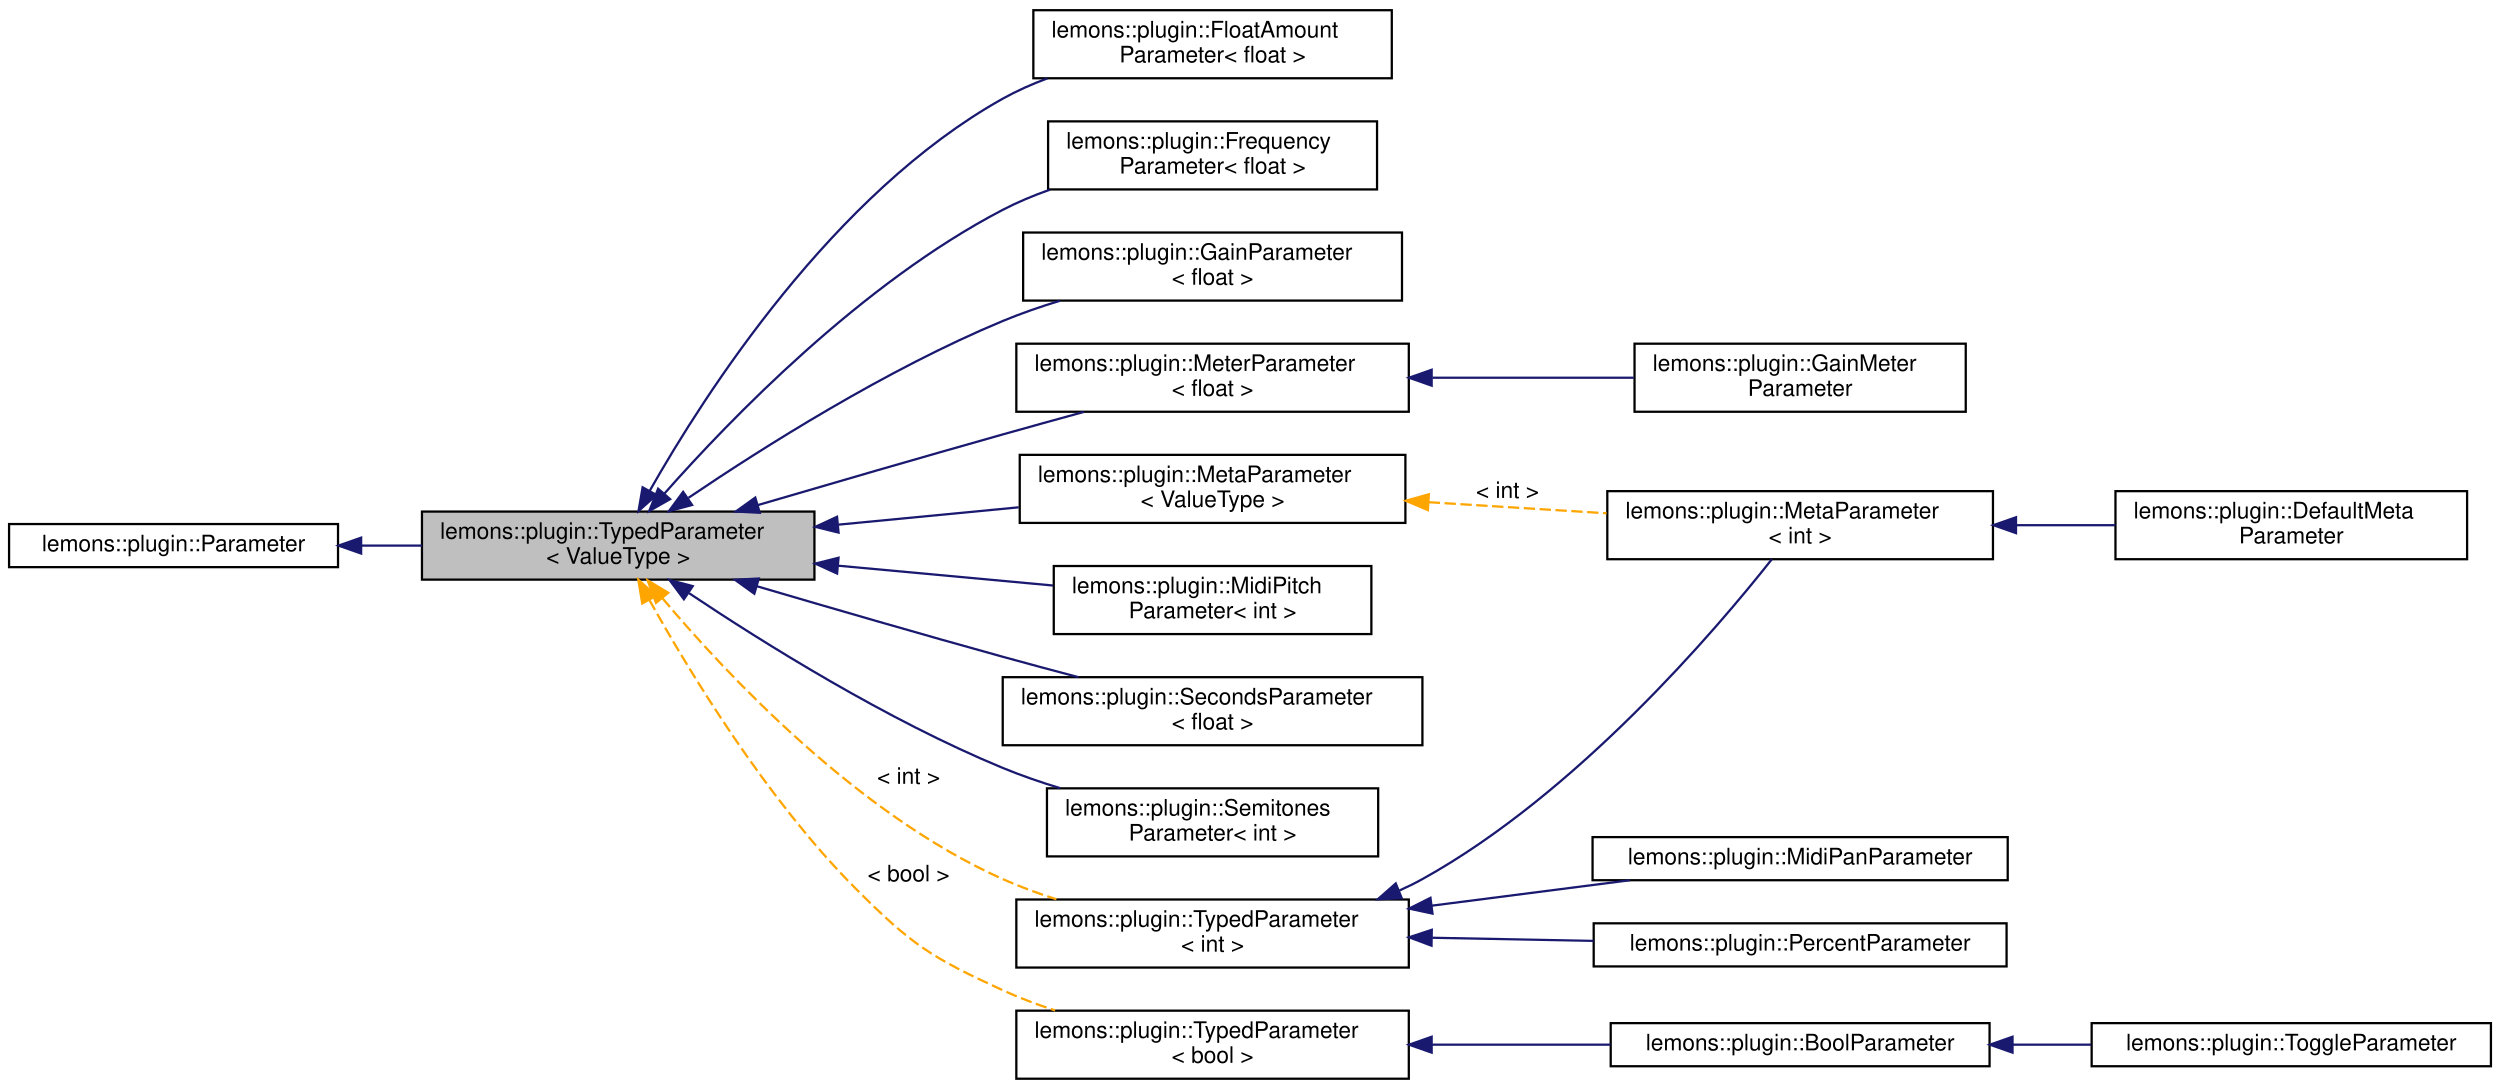
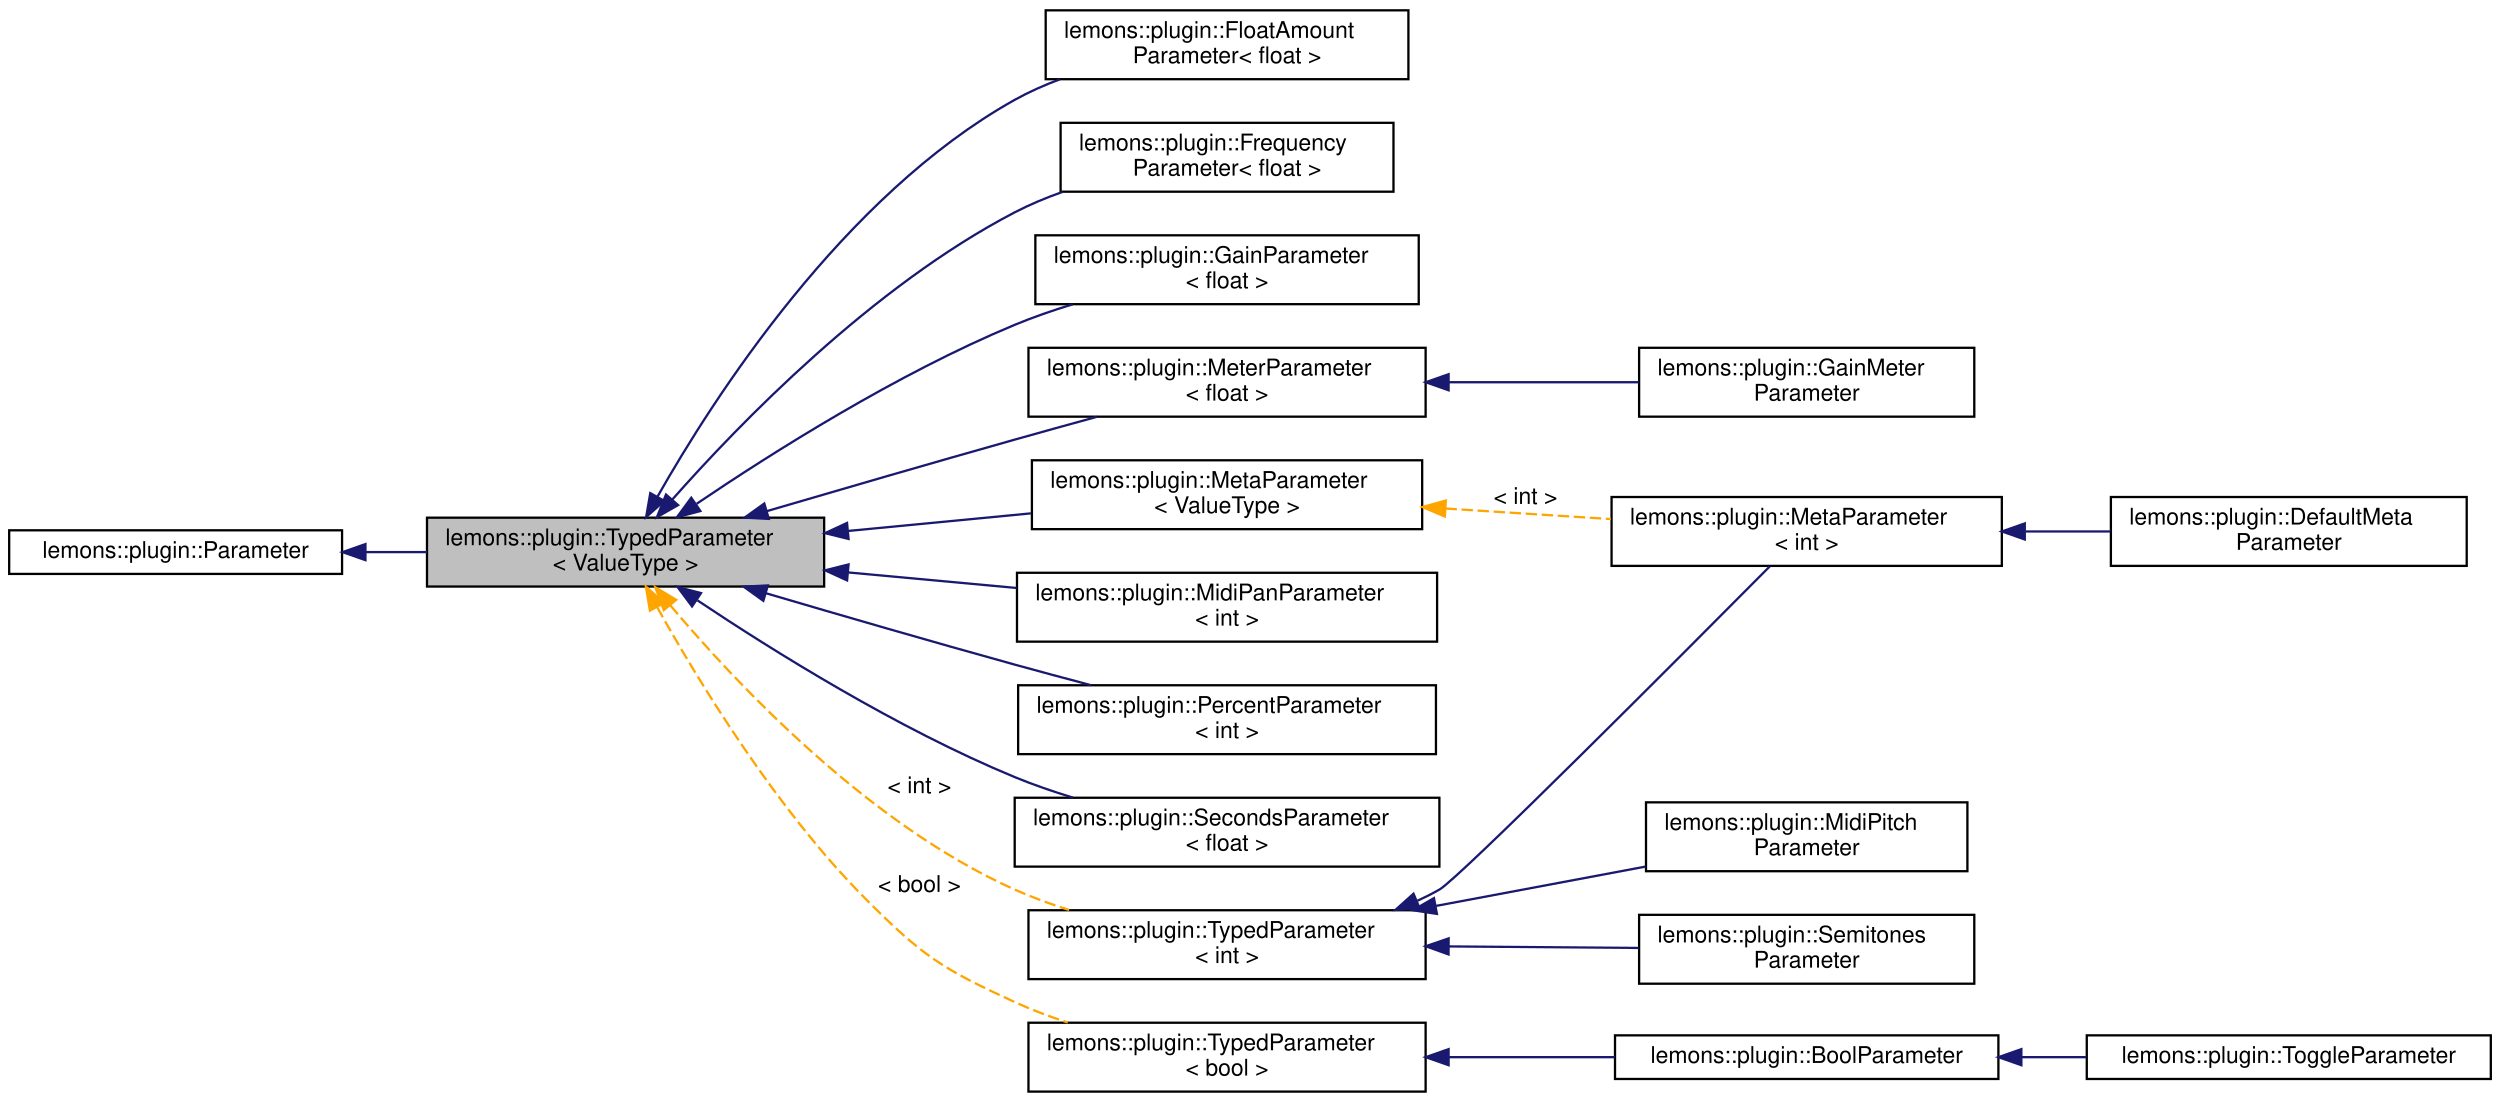
- <svg xmlns="http://www.w3.org/2000/svg" xmlns:xlink="http://www.w3.org/1999/xlink" width="1102pt" height="480pt" viewBox="0.00 0.00 1102.00 480.00">
+ <svg xmlns="http://www.w3.org/2000/svg" xmlns:xlink="http://www.w3.org/1999/xlink" width="1089pt" height="480pt" viewBox="0.00 0.00 1089.00 480.00">
  <g id="graph0" class="graph" transform="scale(1 1) rotate(0) translate(4 476)">
    <g id="node1" class="node">
      <g id="a_node1">
        <a xlink:title="A parameter that can be stored as a type other than a float, but still inherits from my Parameter bas...">
          <polygon fill="#bfbfbf" stroke="black" points="182,-220.5 182,-250.5 355,-250.5 355,-220.5 182,-220.5" />
          <text text-anchor="start" x="190" y="-238.5" font-family="Helvetica,sans-Serif" font-size="10.00">lemons::plugin::TypedParameter</text>
          <text text-anchor="middle" x="268.5" y="-227.5" font-family="Helvetica,sans-Serif" font-size="10.00">&lt; ValueType &gt;</text>
        </a>
      </g>
    </g>
    <g id="node3" class="node">
      <g id="a_node3">
        <a xlink:href="structlemons_1_1plugin_1_1_float_amount_parameter.html" target="_top" xlink:title="A parameter that represents a value in a normalized 0-1 range.">
          <polygon fill="none" stroke="black" points="451.5,-441.5 451.5,-471.5 609.5,-471.5 609.5,-441.5 451.5,-441.5" />
          <text text-anchor="start" x="459.5" y="-459.5" font-family="Helvetica,sans-Serif" font-size="10.00">lemons::plugin::FloatAmount</text>
          <text text-anchor="middle" x="530.5" y="-448.5" font-family="Helvetica,sans-Serif" font-size="10.00">Parameter&lt; float &gt;</text>
        </a>
      </g>
    </g>
    <g id="edge2" class="edge">
      <path fill="none" stroke="midnightblue" d="M282.39,-259.64C306.61,-302.38 363.29,-390.79 438,-432.5 444.17,-435.94 450.84,-438.91 457.68,-441.45" />
      <polygon fill="midnightblue" stroke="midnightblue" points="285.37,-257.8 277.46,-250.76 279.26,-261.2 285.37,-257.8" />
    </g>
    <g id="node4" class="node">
      <g id="a_node4">
        <a xlink:href="structlemons_1_1plugin_1_1_frequency_parameter.html" target="_top" xlink:title="A parameter that represents a frequency in Hz.">
          <polygon fill="none" stroke="black" points="458,-392.5 458,-422.5 603,-422.5 603,-392.5 458,-392.5" />
          <text text-anchor="start" x="466" y="-410.5" font-family="Helvetica,sans-Serif" font-size="10.00">lemons::plugin::Frequency</text>
          <text text-anchor="middle" x="530.5" y="-399.5" font-family="Helvetica,sans-Serif" font-size="10.00">Parameter&lt; float &gt;</text>
        </a>
      </g>
    </g>
    <g id="edge3" class="edge">
      <path fill="none" stroke="midnightblue" d="M288.91,-258.47C317.93,-291.29 375.9,-351.22 438,-383.5 444.56,-386.91 451.64,-389.86 458.85,-392.41" />
      <polygon fill="midnightblue" stroke="midnightblue" points="291.38,-255.98 282.17,-250.74 286.1,-260.58 291.38,-255.98" />
    </g>
    <g id="node5" class="node">
      <g id="a_node5">
        <a xlink:href="structlemons_1_1plugin_1_1_gain_parameter.html" target="_top" xlink:title="A parameter that represents a gain value in decibels.">
          <polygon fill="none" stroke="black" points="447,-343.5 447,-373.5 614,-373.5 614,-343.5 447,-343.5" />
          <text text-anchor="start" x="455" y="-361.5" font-family="Helvetica,sans-Serif" font-size="10.00">lemons::plugin::GainParameter</text>
          <text text-anchor="middle" x="530.5" y="-350.5" font-family="Helvetica,sans-Serif" font-size="10.00">&lt; float &gt;</text>
        </a>
      </g>
    </g>
    <g id="edge4" class="edge">
      <path fill="none" stroke="midnightblue" d="M299.46,-256.55C332.17,-278.68 386.74,-313.2 438,-334.5 446.04,-337.84 454.67,-340.83 463.3,-343.46" />
      <polygon fill="midnightblue" stroke="midnightblue" points="301.07,-253.41 290.84,-250.66 297.12,-259.19 301.07,-253.41" />
    </g>
    <g id="node6" class="node">
      <g id="a_node6">
        <a xlink:href="classlemons_1_1plugin_1_1_meta_parameter.html" target="_top" xlink:title=" ">
          <polygon fill="none" stroke="black" points="445.5,-245.5 445.5,-275.5 615.5,-275.5 615.5,-245.5 445.5,-245.5" />
          <text text-anchor="start" x="453.5" y="-263.5" font-family="Helvetica,sans-Serif" font-size="10.00">lemons::plugin::MetaParameter</text>
          <text text-anchor="middle" x="530.5" y="-252.5" font-family="Helvetica,sans-Serif" font-size="10.00">&lt; ValueType &gt;</text>
        </a>
      </g>
    </g>
    <g id="edge5" class="edge">
      <path fill="none" stroke="midnightblue" d="M365.62,-244.74C391.68,-247.25 419.7,-249.94 445.06,-252.38" />
      <polygon fill="midnightblue" stroke="midnightblue" points="365.64,-241.23 355.35,-243.76 364.97,-248.2 365.64,-241.23" />
    </g>
    <g id="node9" class="node">
      <g id="a_node9">
        <a xlink:href="structlemons_1_1plugin_1_1_meter_parameter.html" target="_top" xlink:title="A parameter that represents a general kind of meter, used for reporting things like level or gain red...">
          <polygon fill="none" stroke="black" points="444,-294.5 444,-324.5 617,-324.5 617,-294.5 444,-294.5" />
          <text text-anchor="start" x="452" y="-312.5" font-family="Helvetica,sans-Serif" font-size="10.00">lemons::plugin::MeterParameter</text>
          <text text-anchor="middle" x="530.5" y="-301.5" font-family="Helvetica,sans-Serif" font-size="10.00">&lt; float &gt;</text>
        </a>
      </g>
    </g>
    <g id="edge8" class="edge">
      <path fill="none" stroke="midnightblue" d="M330,-253.35C362.06,-262.75 402.13,-274.38 438,-284.5 449.57,-287.76 461.98,-291.2 473.81,-294.44" />
      <polygon fill="midnightblue" stroke="midnightblue" points="330.9,-249.97 320.32,-250.51 328.93,-256.68 330.9,-249.97" />
    </g>
    <g id="node11" class="node">
      <g id="a_node11">
-         <a xlink:href="structlemons_1_1plugin_1_1_midi_pitch_parameter.html" target="_top" xlink:title="A parameter that represents a MIDI pitch.">
-           <polygon fill="none" stroke="black" points="460.5,-196.5 460.5,-226.5 600.5,-226.5 600.5,-196.5 460.5,-196.5" />
-           <text text-anchor="start" x="468.5" y="-214.5" font-family="Helvetica,sans-Serif" font-size="10.00">lemons::plugin::MidiPitch</text>
-           <text text-anchor="middle" x="530.5" y="-203.5" font-family="Helvetica,sans-Serif" font-size="10.00">Parameter&lt; int &gt;</text>
+         <a xlink:href="structlemons_1_1plugin_1_1_midi_pan_parameter.html" target="_top" xlink:title="A parameter that represents a MIDI panning value in the range 0 to 127.">
+           <polygon fill="none" stroke="black" points="439,-196.5 439,-226.5 622,-226.5 622,-196.5 439,-196.5" />
+           <text text-anchor="start" x="447" y="-214.5" font-family="Helvetica,sans-Serif" font-size="10.00">lemons::plugin::MidiPanParameter</text>
+           <text text-anchor="middle" x="530.5" y="-203.5" font-family="Helvetica,sans-Serif" font-size="10.00">&lt; int &gt;</text>
        </a>
      </g>
    </g>
    <g id="edge10" class="edge">
-       <path fill="none" stroke="midnightblue" d="M365.44,-226.64C396.85,-223.74 431.12,-220.58 460.17,-217.9" />
+       <path fill="none" stroke="midnightblue" d="M365.52,-226.64C389.49,-224.42 415.12,-222.06 438.83,-219.87" />
      <polygon fill="midnightblue" stroke="midnightblue" points="364.99,-223.17 355.35,-227.57 365.63,-230.14 364.99,-223.17" />
    </g>
    <g id="node12" class="node">
      <g id="a_node12">
-         <a xlink:href="structlemons_1_1plugin_1_1_seconds_parameter.html" target="_top" xlink:title="A parameter that represents a time value in seconds, expressed as a float.">
-           <polygon fill="none" stroke="black" points="438,-147.5 438,-177.5 623,-177.5 623,-147.5 438,-147.5" />
-           <text text-anchor="start" x="446" y="-165.5" font-family="Helvetica,sans-Serif" font-size="10.00">lemons::plugin::SecondsParameter</text>
-           <text text-anchor="middle" x="530.5" y="-154.5" font-family="Helvetica,sans-Serif" font-size="10.00">&lt; float &gt;</text>
+         <a xlink:href="structlemons_1_1plugin_1_1_percent_parameter.html" target="_top" xlink:title="A parameter that represents an integer value in the range 0-100.">
+           <polygon fill="none" stroke="black" points="439.5,-147.5 439.5,-177.5 621.5,-177.5 621.5,-147.5 439.5,-147.5" />
+           <text text-anchor="start" x="447.5" y="-165.5" font-family="Helvetica,sans-Serif" font-size="10.00">lemons::plugin::PercentParameter</text>
+           <text text-anchor="middle" x="530.5" y="-154.5" font-family="Helvetica,sans-Serif" font-size="10.00">&lt; int &gt;</text>
        </a>
      </g>
    </g>
    <g id="edge11" class="edge">
      <path fill="none" stroke="midnightblue" d="M329.6,-217.6C361.71,-208.15 401.94,-196.47 438,-186.5 448.76,-183.52 460.27,-180.44 471.35,-177.5" />
      <polygon fill="midnightblue" stroke="midnightblue" points="328.51,-214.28 319.91,-220.46 330.49,-220.99 328.51,-214.28" />
    </g>
    <g id="node13" class="node">
      <g id="a_node13">
-         <a xlink:href="structlemons_1_1plugin_1_1_semitones_parameter.html" target="_top" xlink:title="A parameter that represents a number of semitones, as an integer.">
-           <polygon fill="none" stroke="black" points="457.5,-98.5 457.5,-128.5 603.5,-128.5 603.5,-98.5 457.5,-98.5" />
-           <text text-anchor="start" x="465.5" y="-116.5" font-family="Helvetica,sans-Serif" font-size="10.00">lemons::plugin::Semitones</text>
-           <text text-anchor="middle" x="530.5" y="-105.5" font-family="Helvetica,sans-Serif" font-size="10.00">Parameter&lt; int &gt;</text>
+         <a xlink:href="structlemons_1_1plugin_1_1_seconds_parameter.html" target="_top" xlink:title="A parameter that represents a time value in seconds, expressed as a float.">
+           <polygon fill="none" stroke="black" points="438,-98.5 438,-128.5 623,-128.5 623,-98.5 438,-98.5" />
+           <text text-anchor="start" x="446" y="-116.5" font-family="Helvetica,sans-Serif" font-size="10.00">lemons::plugin::SecondsParameter</text>
+           <text text-anchor="middle" x="530.5" y="-105.5" font-family="Helvetica,sans-Serif" font-size="10.00">&lt; float &gt;</text>
        </a>
      </g>
    </g>
    <g id="edge12" class="edge">
      <path fill="none" stroke="midnightblue" d="M299.77,-214.5C332.54,-192.6 386.97,-158.58 438,-137.5 446.05,-134.18 454.68,-131.2 463.32,-128.57" />
      <polygon fill="midnightblue" stroke="midnightblue" points="297.46,-211.84 291.13,-220.33 301.37,-217.64 297.46,-211.84" />
    </g>
    <g id="node14" class="node">
      <g id="a_node14">
        <a xlink:href="classlemons_1_1plugin_1_1_typed_parameter.html" target="_top" xlink:title=" ">
          <polygon fill="none" stroke="black" points="444,-49.5 444,-79.5 617,-79.5 617,-49.5 444,-49.5" />
          <text text-anchor="start" x="452" y="-67.5" font-family="Helvetica,sans-Serif" font-size="10.00">lemons::plugin::TypedParameter</text>
          <text text-anchor="middle" x="530.5" y="-56.5" font-family="Helvetica,sans-Serif" font-size="10.00">&lt; int &gt;</text>
        </a>
      </g>
    </g>
    <g id="edge13" class="edge">
      <path fill="none" stroke="orange" stroke-dasharray="5,2" d="M288.04,-212.25C316.38,-178.58 373.97,-117.13 438,-88.5 445.5,-85.15 453.55,-82.19 461.67,-79.6" />
      <polygon fill="orange" stroke="orange" points="285.16,-210.24 281.48,-220.18 290.55,-214.71 285.16,-210.24" />
      <text text-anchor="middle" x="396.5" y="-130.5" font-family="Helvetica,sans-Serif" font-size="10.00"> &lt; int &gt;</text>
    </g>
    <g id="node17" class="node">
      <g id="a_node17">
        <a xlink:href="classlemons_1_1plugin_1_1_typed_parameter.html" target="_top" xlink:title=" ">
          <polygon fill="none" stroke="black" points="444,-0.5 444,-30.5 617,-30.5 617,-0.5 444,-0.5" />
          <text text-anchor="start" x="452" y="-18.5" font-family="Helvetica,sans-Serif" font-size="10.00">lemons::plugin::TypedParameter</text>
          <text text-anchor="middle" x="530.5" y="-7.5" font-family="Helvetica,sans-Serif" font-size="10.00">&lt; bool &gt;</text>
        </a>
      </g>
    </g>
    <g id="edge17" class="edge">
      <path fill="none" stroke="orange" stroke-dasharray="5,2" d="M282.27,-211.5C299.84,-179.95 333.78,-123.9 373,-84.5 397.79,-59.6 406.08,-54.18 438,-39.5 445.31,-36.14 453.18,-33.18 461.11,-30.6" />
      <polygon fill="orange" stroke="orange" points="279.1,-210.01 277.36,-220.47 285.23,-213.38 279.1,-210.01" />
      <text text-anchor="middle" x="396.5" y="-87.5" font-family="Helvetica,sans-Serif" font-size="10.00"> &lt; bool &gt;</text>
    </g>
    <g id="node2" class="node">
      <g id="a_node2">
        <a xlink:href="classlemons_1_1plugin_1_1_parameter.html" target="_top" xlink:title="A plugin parameter class that allows you to use my Serializing API, and has a few other cool bells an...">
          <polygon fill="none" stroke="black" points="0,-226 0,-245 145,-245 145,-226 0,-226" />
          <text text-anchor="middle" x="72.5" y="-233" font-family="Helvetica,sans-Serif" font-size="10.00">lemons::plugin::Parameter</text>
        </a>
      </g>
    </g>
    <g id="edge1" class="edge">
      <path fill="none" stroke="midnightblue" d="M155.41,-235.5C164.2,-235.5 173.16,-235.5 181.99,-235.5" />
      <polygon fill="midnightblue" stroke="midnightblue" points="155.19,-232 145.19,-235.5 155.19,-239 155.19,-232" />
    </g>
    <g id="node7" class="node">
      <g id="a_node7">
        <a xlink:href="classlemons_1_1plugin_1_1_meta_parameter.html" target="_top" xlink:title=" ">
-           <polygon fill="none" stroke="black" points="704.5,-229.5 704.5,-259.5 874.5,-259.5 874.5,-229.5 704.5,-229.5" />
-           <text text-anchor="start" x="712.5" y="-247.5" font-family="Helvetica,sans-Serif" font-size="10.00">lemons::plugin::MetaParameter</text>
-           <text text-anchor="middle" x="789.5" y="-236.5" font-family="Helvetica,sans-Serif" font-size="10.00">&lt; int &gt;</text>
+           <polygon fill="none" stroke="black" points="698,-229.5 698,-259.5 868,-259.5 868,-229.5 698,-229.5" />
+           <text text-anchor="start" x="706" y="-247.5" font-family="Helvetica,sans-Serif" font-size="10.00">lemons::plugin::MetaParameter</text>
+           <text text-anchor="middle" x="783" y="-236.5" font-family="Helvetica,sans-Serif" font-size="10.00">&lt; int &gt;</text>
        </a>
      </g>
    </g>
    <g id="edge6" class="edge">
-       <path fill="none" stroke="orange" stroke-dasharray="5,2" d="M625.76,-254.63C651.43,-253.03 679.07,-251.31 704.16,-249.75" />
-       <polygon fill="orange" stroke="orange" points="625.41,-251.15 615.65,-255.26 625.85,-258.13 625.41,-251.15" />
+       <path fill="none" stroke="orange" stroke-dasharray="5,2" d="M625.64,-254.49C649.3,-252.98 674.54,-251.36 697.69,-249.89" />
+       <polygon fill="orange" stroke="orange" points="625.37,-251 615.61,-255.13 625.81,-257.98 625.37,-251" />
      <text text-anchor="middle" x="660.5" y="-256.5" font-family="Helvetica,sans-Serif" font-size="10.00"> &lt; int &gt;</text>
    </g>
    <g id="node8" class="node">
      <g id="a_node8">
        <a xlink:href="structlemons_1_1plugin_1_1_default_meta_parameter.html" target="_top" xlink:title=" ">
-           <polygon fill="none" stroke="black" points="928.5,-229.5 928.5,-259.5 1083.5,-259.5 1083.5,-229.5 928.5,-229.5" />
-           <text text-anchor="start" x="936.5" y="-247.5" font-family="Helvetica,sans-Serif" font-size="10.00">lemons::plugin::DefaultMeta</text>
-           <text text-anchor="middle" x="1006" y="-236.5" font-family="Helvetica,sans-Serif" font-size="10.00">Parameter</text>
+           <polygon fill="none" stroke="black" points="915.5,-229.5 915.5,-259.5 1070.5,-259.5 1070.5,-229.5 915.5,-229.5" />
+           <text text-anchor="start" x="923.5" y="-247.5" font-family="Helvetica,sans-Serif" font-size="10.00">lemons::plugin::DefaultMeta</text>
+           <text text-anchor="middle" x="993" y="-236.5" font-family="Helvetica,sans-Serif" font-size="10.00">Parameter</text>
        </a>
      </g>
    </g>
    <g id="edge7" class="edge">
-       <path fill="none" stroke="midnightblue" d="M884.71,-244.5C899.32,-244.5 914.26,-244.5 928.42,-244.5" />
-       <polygon fill="midnightblue" stroke="midnightblue" points="884.66,-241 874.66,-244.5 884.66,-248 884.66,-241" />
+       <path fill="none" stroke="midnightblue" d="M878.36,-244.5C890.76,-244.5 903.35,-244.5 915.41,-244.5" />
+       <polygon fill="midnightblue" stroke="midnightblue" points="878,-241 868,-244.5 878,-248 878,-241" />
    </g>
    <g id="node10" class="node">
      <g id="a_node10">
        <a xlink:href="structlemons_1_1plugin_1_1_gain_meter_parameter.html" target="_top" xlink:title="A parameter that represents a meter displaying values in decibels.">
-           <polygon fill="none" stroke="black" points="716.5,-294.5 716.5,-324.5 862.5,-324.5 862.5,-294.5 716.5,-294.5" />
-           <text text-anchor="start" x="724.5" y="-312.5" font-family="Helvetica,sans-Serif" font-size="10.00">lemons::plugin::GainMeter</text>
-           <text text-anchor="middle" x="789.5" y="-301.5" font-family="Helvetica,sans-Serif" font-size="10.00">Parameter</text>
+           <polygon fill="none" stroke="black" points="710,-294.5 710,-324.5 856,-324.5 856,-294.5 710,-294.5" />
+           <text text-anchor="start" x="718" y="-312.5" font-family="Helvetica,sans-Serif" font-size="10.00">lemons::plugin::GainMeter</text>
+           <text text-anchor="middle" x="783" y="-301.5" font-family="Helvetica,sans-Serif" font-size="10.00">Parameter</text>
        </a>
      </g>
    </g>
    <g id="edge9" class="edge">
-       <path fill="none" stroke="midnightblue" d="M627.37,-309.5C656.77,-309.5 688.62,-309.5 716.17,-309.5" />
-       <polygon fill="midnightblue" stroke="midnightblue" points="627.08,-306 617.08,-309.5 627.08,-313 627.08,-306" />
+       <path fill="none" stroke="midnightblue" d="M627.03,-309.5C654.5,-309.5 683.99,-309.5 709.8,-309.5" />
+       <polygon fill="midnightblue" stroke="midnightblue" points="627.01,-306 617.01,-309.5 627.01,-313 627.01,-306" />
    </g>
    <g id="edge16" class="edge">
-       <path fill="none" stroke="midnightblue" d="M612.78,-83.43C616.29,-85 619.72,-86.68 623,-88.5 691.03,-126.21 752.36,-198.26 777.02,-229.47" />
-       <polygon fill="midnightblue" stroke="midnightblue" points="613.88,-80.1 603.3,-79.59 611.25,-86.59 613.88,-80.1" />
+       <path fill="none" stroke="midnightblue" d="M613.37,-83.6C616.68,-85.11 619.91,-86.74 623,-88.5 631.64,-93.4 728.87,-190.96 766.89,-229.26" />
+       <polygon fill="midnightblue" stroke="midnightblue" points="614.42,-80.25 603.84,-79.64 611.73,-86.71 614.42,-80.25" />
    </g>
    <g id="node15" class="node">
      <g id="a_node15">
-         <a xlink:href="structlemons_1_1plugin_1_1_midi_pan_parameter.html" target="_top" xlink:title="A parameter that represents a MIDI panning value in the range 0 to 127.">
-           <polygon fill="none" stroke="black" points="698,-88 698,-107 881,-107 881,-88 698,-88" />
-           <text text-anchor="middle" x="789.5" y="-95" font-family="Helvetica,sans-Serif" font-size="10.00">lemons::plugin::MidiPanParameter</text>
+         <a xlink:href="structlemons_1_1plugin_1_1_midi_pitch_parameter.html" target="_top" xlink:title="A parameter that represents a MIDI pitch.">
+           <polygon fill="none" stroke="black" points="713,-96.5 713,-126.5 853,-126.5 853,-96.5 713,-96.5" />
+           <text text-anchor="start" x="721" y="-114.5" font-family="Helvetica,sans-Serif" font-size="10.00">lemons::plugin::MidiPitch</text>
+           <text text-anchor="middle" x="783" y="-103.5" font-family="Helvetica,sans-Serif" font-size="10.00">Parameter</text>
        </a>
      </g>
    </g>
    <g id="edge14" class="edge">
-       <path fill="none" stroke="midnightblue" d="M627.18,-76.79C656.04,-80.49 687.26,-84.5 714.49,-88" />
-       <polygon fill="midnightblue" stroke="midnightblue" points="627.44,-73.29 617.08,-75.49 626.55,-80.23 627.44,-73.29" />
+       <path fill="none" stroke="midnightblue" d="M621.53,-81.39C651.63,-87.04 684.68,-93.24 712.92,-98.54" />
+       <polygon fill="midnightblue" stroke="midnightblue" points="621.92,-77.9 611.45,-79.5 620.63,-84.78 621.92,-77.9" />
    </g>
    <g id="node16" class="node">
      <g id="a_node16">
-         <a xlink:href="structlemons_1_1plugin_1_1_percent_parameter.html" target="_top" xlink:title="A parameter that represents an integer value in the range 0-100.">
-           <polygon fill="none" stroke="black" points="698.5,-50 698.5,-69 880.5,-69 880.5,-50 698.5,-50" />
-           <text text-anchor="middle" x="789.5" y="-57" font-family="Helvetica,sans-Serif" font-size="10.00">lemons::plugin::PercentParameter</text>
+         <a xlink:href="structlemons_1_1plugin_1_1_semitones_parameter.html" target="_top" xlink:title="A parameter that represents a number of semitones, as an integer.">
+           <polygon fill="none" stroke="black" points="710,-47.5 710,-77.5 856,-77.5 856,-47.5 710,-47.5" />
+           <text text-anchor="start" x="718" y="-65.5" font-family="Helvetica,sans-Serif" font-size="10.00">lemons::plugin::Semitones</text>
+           <text text-anchor="middle" x="783" y="-54.5" font-family="Helvetica,sans-Serif" font-size="10.00">Parameter</text>
        </a>
      </g>
    </g>
    <g id="edge15" class="edge">
-       <path fill="none" stroke="midnightblue" d="M627.31,-62.64C650.6,-62.18 675.43,-61.7 698.45,-61.25" />
-       <polygon fill="midnightblue" stroke="midnightblue" points="627.01,-59.14 617.08,-62.84 627.14,-66.14 627.01,-59.14" />
+       <path fill="none" stroke="midnightblue" d="M627.03,-63.74C654.5,-63.52 683.99,-63.28 709.8,-63.08" />
+       <polygon fill="midnightblue" stroke="midnightblue" points="626.98,-60.24 617.01,-63.82 627.03,-67.24 626.98,-60.24" />
    </g>
    <g id="node18" class="node">
      <g id="a_node18">
        <a xlink:href="structlemons_1_1plugin_1_1_bool_parameter.html" target="_top" xlink:title="Helper struct that simplifies the constructor for boolean parameters.">
-           <polygon fill="none" stroke="black" points="706,-6 706,-25 873,-25 873,-6 706,-6" />
-           <text text-anchor="middle" x="789.5" y="-13" font-family="Helvetica,sans-Serif" font-size="10.00">lemons::plugin::BoolParameter</text>
+           <polygon fill="none" stroke="black" points="699.5,-6 699.5,-25 866.5,-25 866.5,-6 699.5,-6" />
+           <text text-anchor="middle" x="783" y="-13" font-family="Helvetica,sans-Serif" font-size="10.00">lemons::plugin::BoolParameter</text>
        </a>
      </g>
    </g>
    <g id="edge18" class="edge">
-       <path fill="none" stroke="midnightblue" d="M627.26,-15.5C653.11,-15.5 680.85,-15.5 705.91,-15.5" />
-       <polygon fill="midnightblue" stroke="midnightblue" points="627.08,-12 617.08,-15.5 627.08,-19 627.08,-12" />
+       <path fill="none" stroke="midnightblue" d="M627.11,-15.5C650.94,-15.5 676.28,-15.5 699.42,-15.5" />
+       <polygon fill="midnightblue" stroke="midnightblue" points="627.01,-12 617.01,-15.5 627.01,-19 627.01,-12" />
    </g>
    <g id="node19" class="node">
      <g id="a_node19">
        <a xlink:href="structlemons_1_1plugin_1_1_toggle_parameter.html" target="_top" xlink:title="A parameter that represents a boolean on/off toggle.">
-           <polygon fill="none" stroke="black" points="918,-6 918,-25 1094,-25 1094,-6 918,-6" />
-           <text text-anchor="middle" x="1006" y="-13" font-family="Helvetica,sans-Serif" font-size="10.00">lemons::plugin::ToggleParameter</text>
+           <polygon fill="none" stroke="black" points="905,-6 905,-25 1081,-25 1081,-6 905,-6" />
+           <text text-anchor="middle" x="993" y="-13" font-family="Helvetica,sans-Serif" font-size="10.00">lemons::plugin::ToggleParameter</text>
        </a>
      </g>
    </g>
    <g id="edge19" class="edge">
-       <path fill="none" stroke="midnightblue" d="M883.16,-15.5C894.66,-15.5 906.38,-15.5 917.8,-15.5" />
-       <polygon fill="midnightblue" stroke="midnightblue" points="883.12,-12 873.12,-15.5 883.12,-19 883.12,-12" />
+       <path fill="none" stroke="midnightblue" d="M876.62,-15.5C885.99,-15.5 895.49,-15.5 904.81,-15.5" />
+       <polygon fill="midnightblue" stroke="midnightblue" points="876.51,-12 866.51,-15.5 876.51,-19 876.51,-12" />
    </g>
  </g>
</svg>
